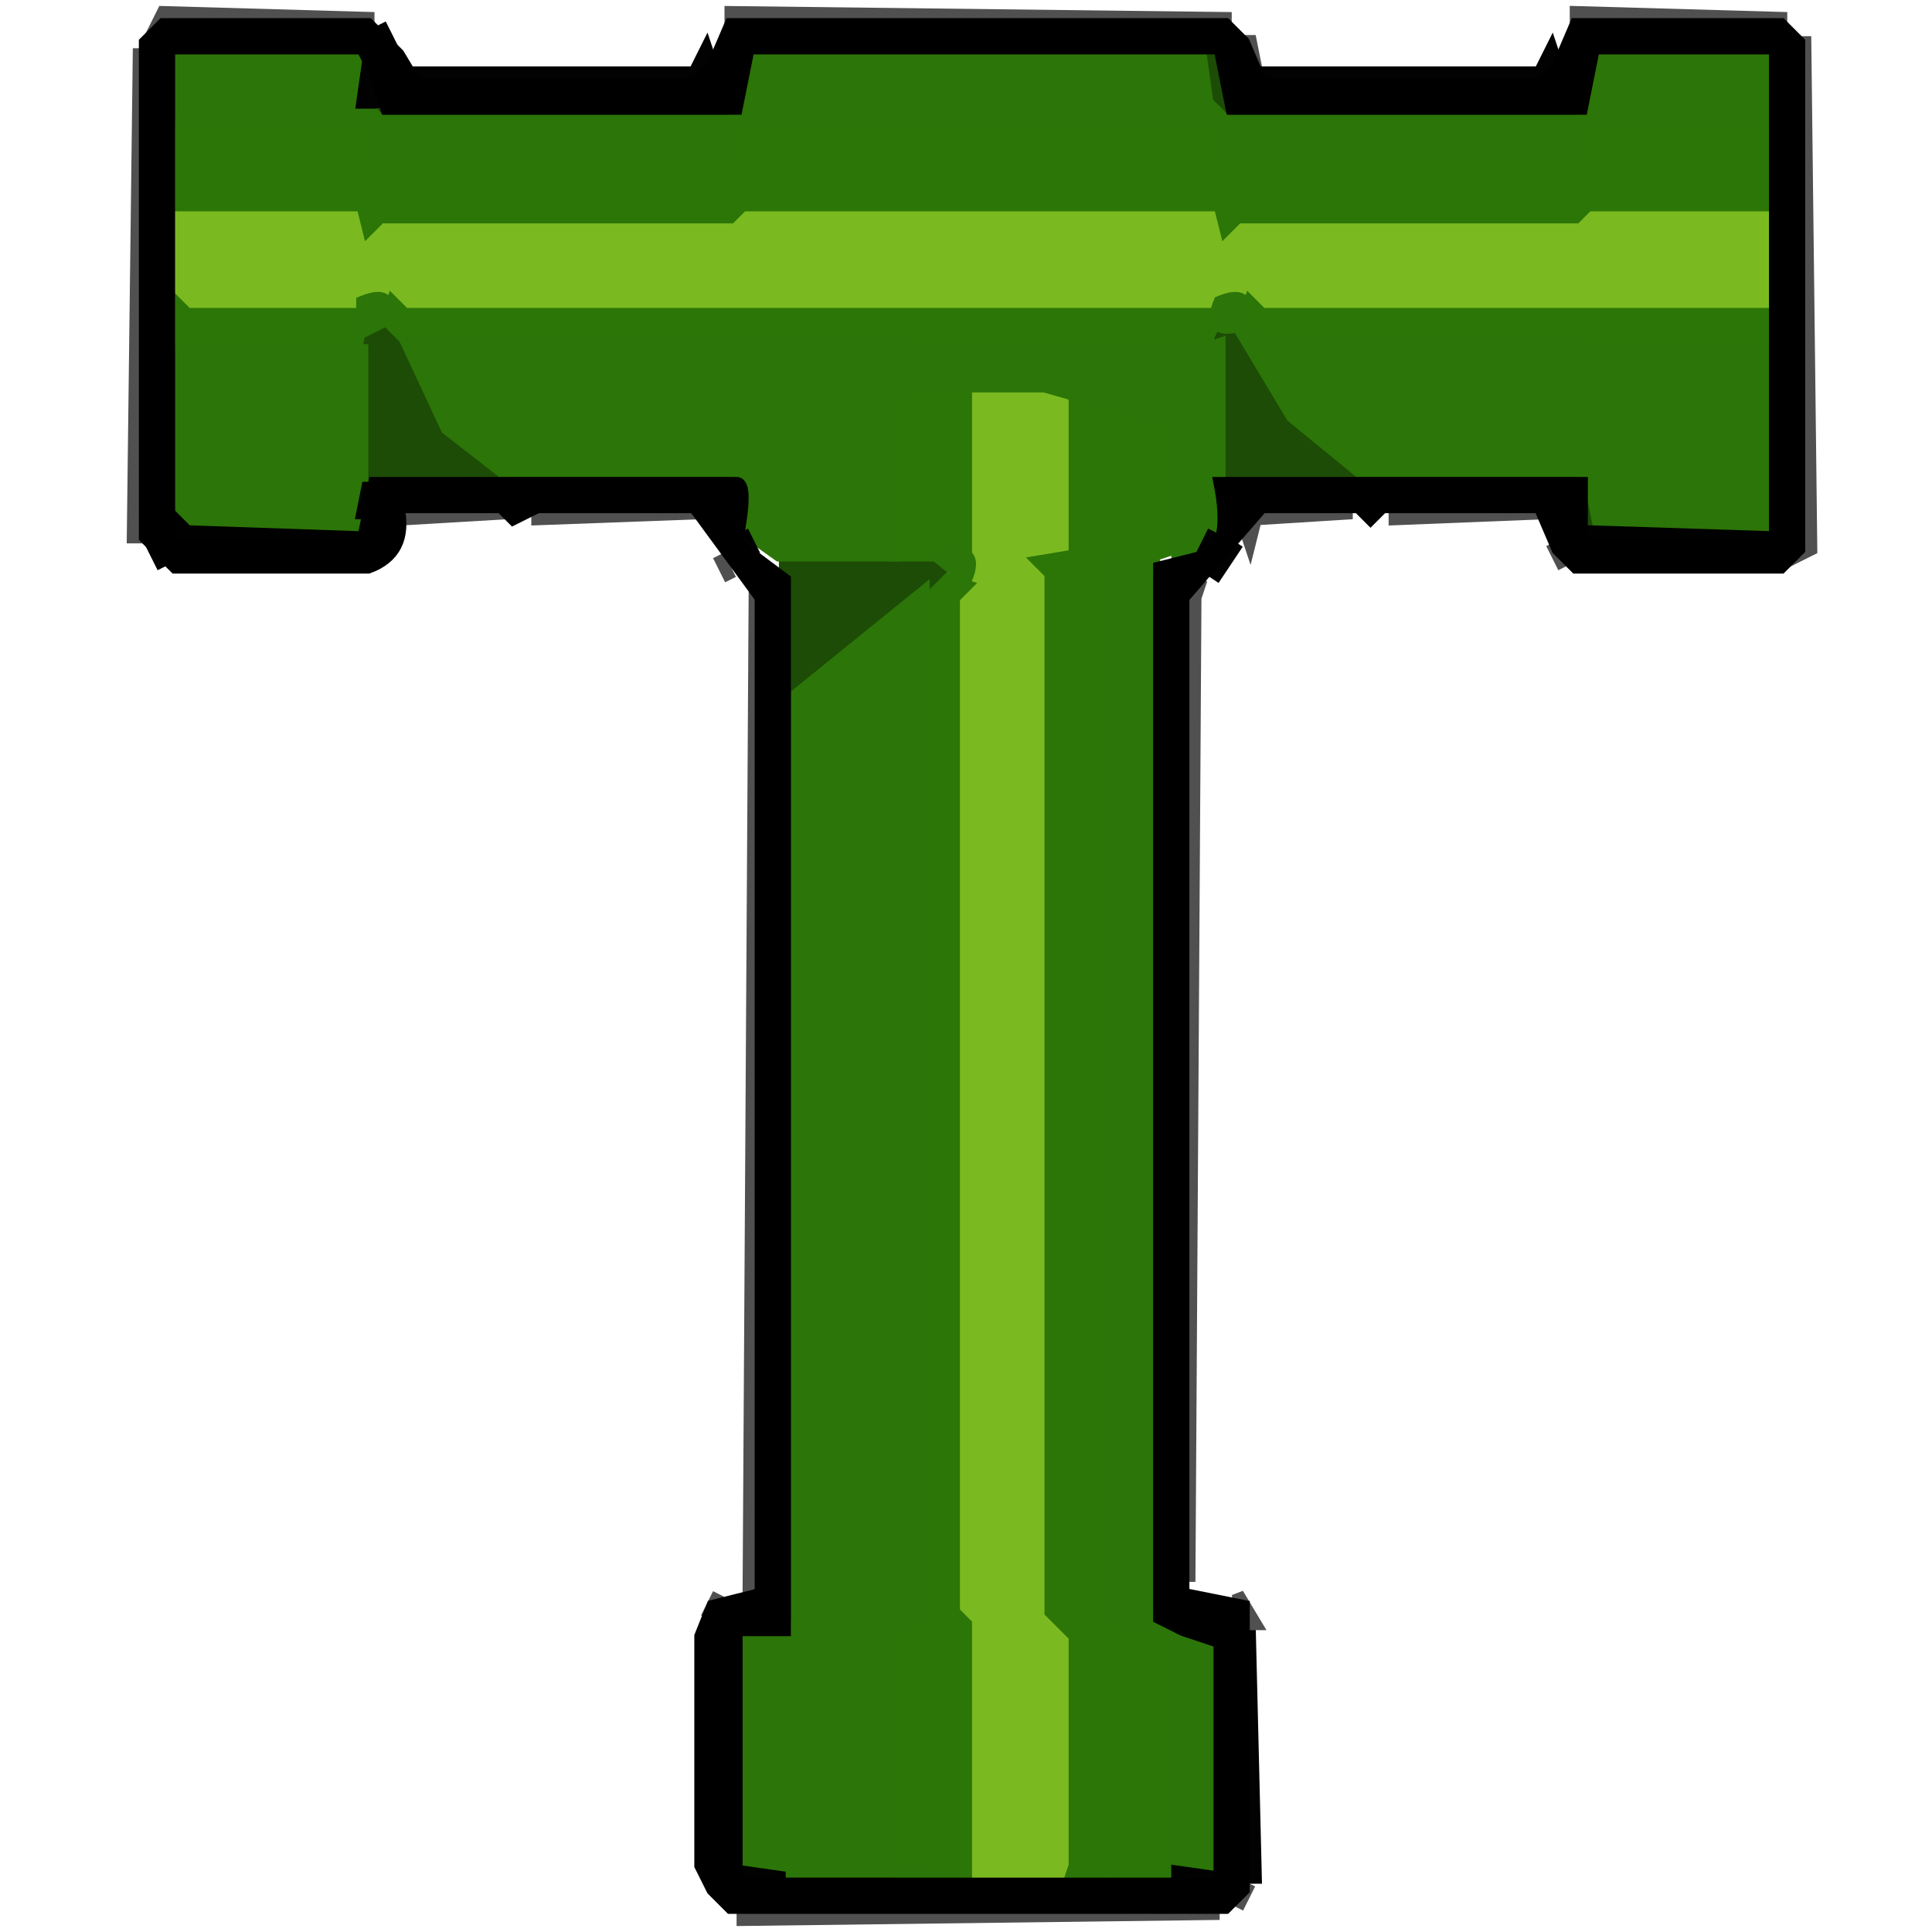
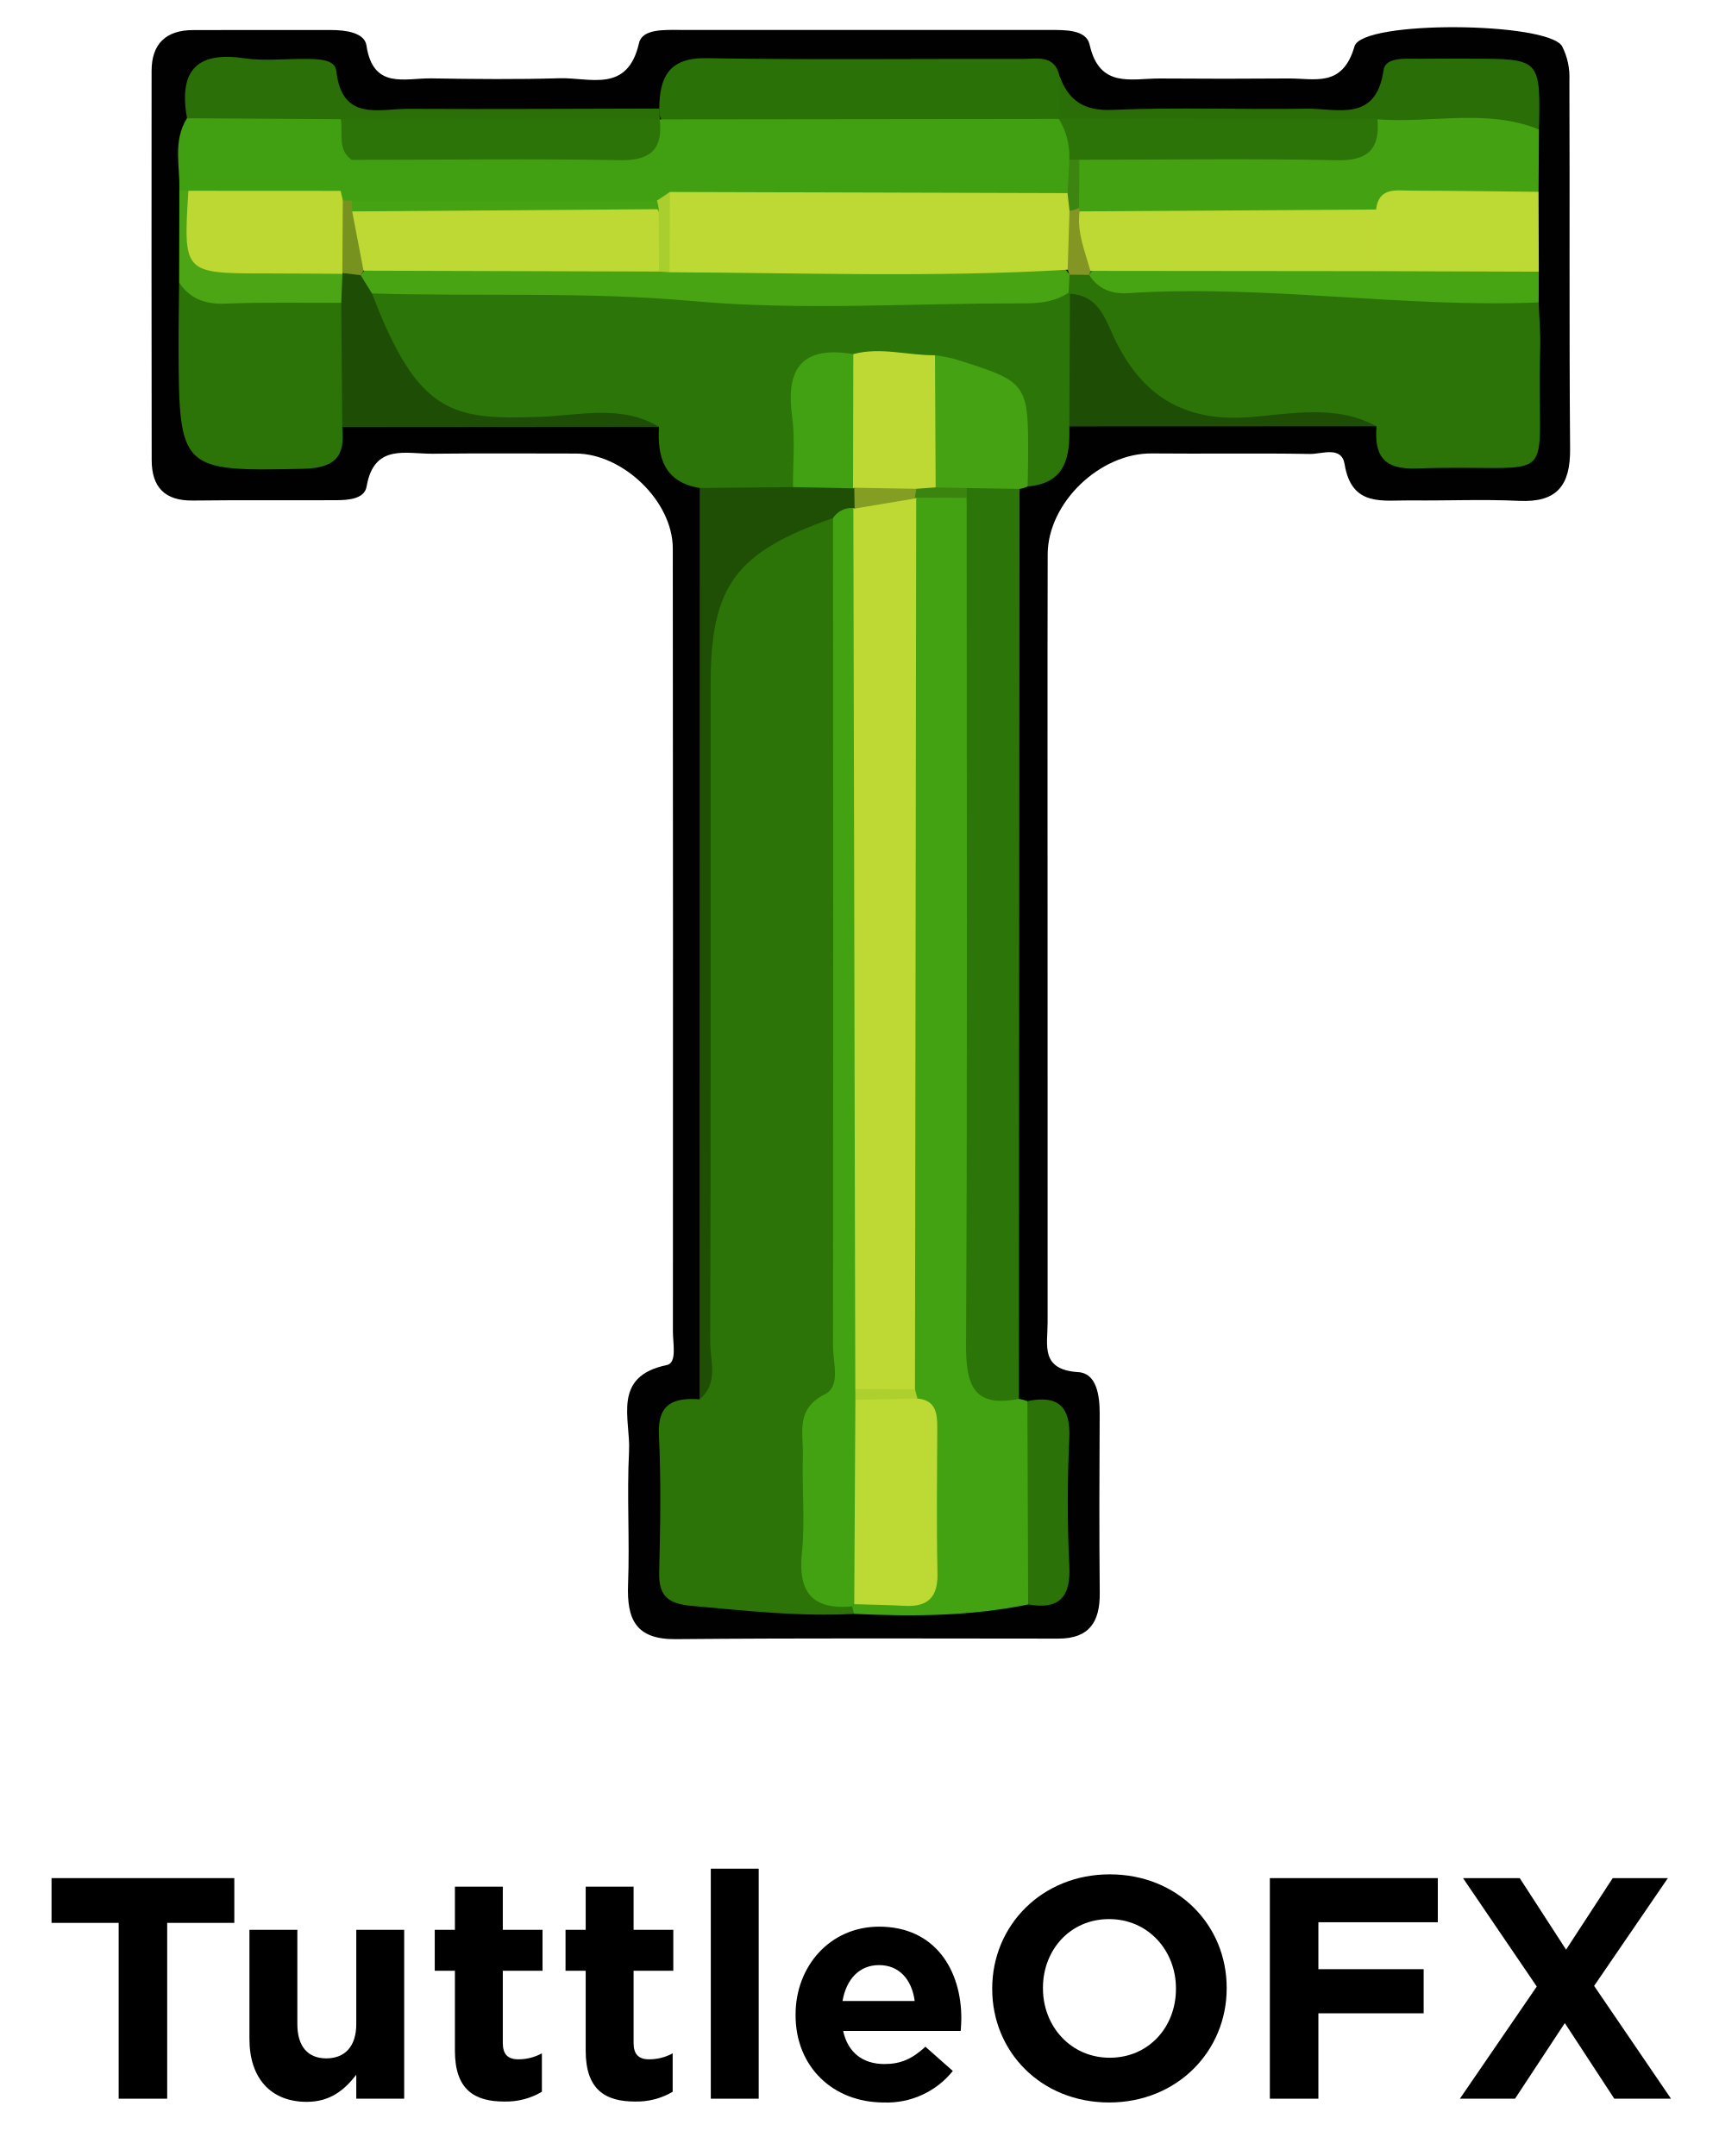
- <svg xmlns="http://www.w3.org/2000/svg" width="160" height="160" version="1.1">
-   <path fill="rgb(28,76,5)" stroke="rgb(28,76,5)" stroke-width="1" opacity="1" d="M 15.5 4 L 30 4.5 L 15 5 L 14.5 11 L 14 5.5 L 15.5 4 Z " />
-   <path fill="rgb(28,76,5)" stroke="rgb(28,76,5)" stroke-width="1" opacity="1" d="M 62.5 4 L 99.5 4 L 101 5.5 L 101.5 9 L 130.5 9 L 130.5 10 L 101.5 10 L 100 8.5 L 99.5 5 L 62 5 Q 63 8.8 60.5 10 L 31 9.5 L 61 9 Q 60 5.2 62.5 4 Z " />
-   <path fill="rgb(28,76,5)" stroke="rgb(28,76,5)" stroke-width="1" opacity="1" d="M 132.5 4 L 145.5 4 L 147 5.5 L 146.5 10 L 146 5 L 132.5 5 L 132 7.5 L 131 7.5 L 132.5 4 Z " />
-   <path fill="rgb(28,76,5)" stroke="rgb(28,76,5)" stroke-width="1" opacity="1" d="M 31.5 27 Q 33.8 26.3 33 28.5 L 39.5 38 L 41.5 39 L 61 39.5 L 30 40 L 30 28.5 L 31.5 27 Z " />
-   <path fill="rgb(28,76,5)" stroke="rgb(28,76,5)" stroke-width="1" opacity="1" d="M 101 27 L 105 29.5 L 105 31.5 L 110.5 38 L 112.5 39 L 131 39.5 L 101 40 L 101 27 Z " />
-   <path fill="rgb(28,76,5)" stroke="rgb(28,76,5)" stroke-width="1" opacity="1" d="M 14.5 28 L 15 42.5 L 14 42.5 L 14.5 28 Z " />
-   <path fill="rgb(28,76,5)" stroke="rgb(28,76,5)" stroke-width="1" opacity="1" d="M 146.5 38 L 147 43.5 L 146 43.5 L 146.5 38 Z " />
-   <path fill="rgb(28,76,5)" stroke="rgb(28,76,5)" stroke-width="1" opacity="1" d="M 131.5 41 L 132 43.5 L 131 43.5 L 131.5 41 Z " />
-   <path fill="rgb(28,76,5)" stroke="rgb(28,76,5)" stroke-width="1" opacity="1" d="M 65 46 L 76.5 46 L 78 47.5 Q 78.8 49.8 76.5 49 L 66 57.5 L 65.5 135 L 65 46 Z " />
-   <path fill="rgb(28,76,5)" stroke="rgb(28,76,5)" stroke-width="1" opacity="1" d="M 95.5 47 L 96 133.5 L 95 133.5 L 95.5 47 Z " />
-   <path fill="rgb(28,76,5)" stroke="rgb(28,76,5)" stroke-width="1" opacity="1" d="M 65.5 155 L 75 155.5 L 65.5 156 L 65.5 155 Z " />
-   <path fill="rgb(28,76,5)" stroke="rgb(28,76,5)" stroke-width="1" opacity="1" d="M 93.5 155 L 97 155.5 L 93.5 156 L 93.5 155 Z " />
-   <path fill="rgb(122,186,32)" stroke="rgb(122,186,32)" stroke-width="1" opacity="1" d="M 14 17 L 29.5 17 L 30 18.5 L 31.5 18 L 101 17 L 101.5 19 L 102.5 18 L 130.5 18 L 131.5 17 L 147 17 L 147 25.5 L 146.5 26 L 104.5 26 L 101.5 25 L 100.5 26 L 33.5 26 L 30.5 25 L 29.5 26 L 15.5 26 L 14 24.5 L 14 17 Z " />
-   <path fill="rgb(122,186,32)" stroke="rgb(122,186,32)" stroke-width="1" opacity="1" d="M 80 32 L 89 33 L 89 45.5 L 86.5 46 L 87 47.5 L 87 133.5 L 89 135.5 L 89 154.5 L 87.5 156 L 80 156 L 80 134.5 L 79 133.5 L 79 49.5 L 80 48.5 L 80 32 Z " />
-   <path fill="rgb(44,118,8)" stroke="rgb(44,118,8)" stroke-width="1" opacity="1" d="M 15 10 L 30.5 10 L 31 11.5 L 30.5 13 L 60.5 13 L 61.5 10 L 101 10 L 101.5 13 L 131 13 L 131.5 10 L 147 10 L 147 17 L 131.5 17 L 130.5 18 L 102.5 18 L 101.5 19 L 101 17 L 61.5 17 L 60.5 18 L 31.5 18 L 30.5 19 L 30 17 L 14.5 17 Q 13.5 17 14 12.5 L 15 10 Z " />
-   <path fill="rgb(44,118,8)" stroke="rgb(44,118,8)" stroke-width="1" opacity="1" d="M 14.5 25 L 15.5 26 L 30 26 L 29.5 29 L 15.5 29 Q 13 28 14.5 25 Z " />
-   <path fill="rgb(44,118,8)" stroke="rgb(44,118,8)" stroke-width="1" opacity="1" d="M 32.5 25 L 33.5 26 L 101 26 L 99.5 29 L 33.5 28 L 32 26.5 L 32.5 25 Z " />
-   <path fill="rgb(44,118,8)" stroke="rgb(44,118,8)" stroke-width="1" opacity="1" d="M 103.5 25 L 104.5 26 L 147 26 L 146.5 29 L 131.5 29 L 130.5 28 L 104.5 28 L 103 26.5 L 103.5 25 Z " />
-   <path fill="rgb(44,118,8)" stroke="rgb(44,118,8)" stroke-width="1" opacity="1" d="M 75.5 32 L 80 32 L 80 46 L 74 46 L 74 33.5 L 75.5 32 Z " />
-   <path fill="rgb(44,118,8)" stroke="rgb(44,118,8)" stroke-width="1" opacity="1" d="M 89 33 L 97 35 L 97 45.5 L 95.5 46 L 93.5 46 L 92 46.5 L 92 134 L 97 135 L 97 154.5 Q 96.9 155.6 91.5 155 L 88.5 156 L 89 154.5 L 89 135.5 L 87 133.5 L 87 47.5 L 86 46.5 L 89 46 L 89 33 Z " />
-   <path fill="rgb(44,118,8)" stroke="rgb(44,118,8)" stroke-width="1" opacity="1" d="M 78.5 48 L 80 48.5 L 79 49.5 L 79 133.5 L 80 134.5 L 80 156 L 74 155 L 74 134.5 L 77 133.5 L 77 49.5 L 78.5 48 Z " />
-   <path fill="rgb(44,117,8)" stroke="rgb(44,117,8)" stroke-width="1" opacity="1" d="M 15 5 L 29.5 5 L 30 8.5 L 31.5 10 L 60.5 10 Q 63 8.8 62 5 L 99.5 5 L 100 8.5 L 101.5 10 L 131 10 L 132 5 L 146 5 L 146 10 L 131.5 10 L 130.5 13 L 101 13 L 100.5 10 L 61 10 L 60.5 13 L 30.5 13 L 31 11.5 L 30.5 10 L 15 10 L 15 5 Z " />
-   <path fill="rgb(44,117,8)" stroke="rgb(44,117,8)" stroke-width="1" opacity="1" d="M 30 25 Q 32.7 23.9 32 26.5 L 30 27.5 L 30 25 Z " />
-   <path fill="rgb(44,117,8)" stroke="rgb(44,117,8)" stroke-width="1" opacity="1" d="M 101 25 Q 103.7 23.9 103 26.5 L 104.5 28 L 130.5 28 L 131.5 29 L 147 29 L 146 44 L 132.5 44 L 132 41.5 L 131 39 L 112.5 39 L 107 34.5 L 102.5 27 Q 99.9 27.7 101 25 Z " />
-   <path fill="rgb(44,117,8)" stroke="rgb(44,117,8)" stroke-width="1" opacity="1" d="M 33.5 28 L 99.5 29 L 101 28.5 L 101 42.5 L 100 45 L 97.5 46 L 97 35 L 86.5 32 L 75.5 32 L 74 33.5 L 74 46 L 64.5 46 L 61 43.5 Q 61.5 39 60.5 39 L 41.5 39 L 37 35.5 L 33.5 28 Z " />
-   <path fill="rgb(44,117,8)" stroke="rgb(44,117,8)" stroke-width="1" opacity="1" d="M 15 29 L 30 29 L 30 44 L 15 44 L 15 29 Z " />
-   <path fill="rgb(44,117,8)" stroke="rgb(44,117,8)" stroke-width="1" opacity="1" d="M 77.5 46 Q 81.3 45 80 48 L 77.5 46 Z " />
-   <path fill="rgb(44,117,8)" stroke="rgb(44,117,8)" stroke-width="1" opacity="1" d="M 92 46 L 94.5 47 L 96 46.5 L 95 47.5 L 95 133.5 L 95.5 135 L 92 134 L 92 46 Z " />
-   <path fill="rgb(44,117,8)" stroke="rgb(44,117,8)" stroke-width="1" opacity="1" d="M 76.5 49 L 77 134 L 74 134.5 L 74 155 L 61 155 L 61 136.5 L 62.5 135 L 66 134.5 L 66 57.5 L 76.5 49 Z " />
-   <path fill="rgb(44,117,8)" stroke="rgb(44,117,8)" stroke-width="1" opacity="1" d="M 97 135 L 101 136.5 L 101 154.5 L 97 155 L 97 135 Z " />
-   <path fill="rgb(44,117,8)" stroke="rgb(44,117,8)" stroke-width="1" opacity="1" d="M 75.5 155 L 78 155.5 L 75.5 156 L 75.5 155 Z " />
-   <path fill="rgb(0,0,0)" stroke="rgb(0,0,0)" stroke-width="1" opacity="0" d="M 0 0 L 160 0 L 160 160 L 0 160 L 0 0 Z M 14 1 L 11 5 L 11 45 L 12 47 L 32 47 L 33 46 L 34 43 L 58 43 L 59 47 L 62 48 L 62 132 L 60 132 L 58 134 L 58 157 L 62 159 L 101 159 L 103 158 L 104 157 L 104 134 Q 103 131 99 132 L 99 50 L 104 43 L 128 43 L 128 46 L 130 47 L 149 47 L 150 46 L 150 4 L 148 1 L 131 1 Q 127 2 128 6 L 105 6 L 104 4 L 102 1 L 61 1 Q 57 2 58 6 L 34 6 L 33 2 L 31 1 L 14 1 Z " />
-   <path fill="rgb(0,0,0)" stroke="rgb(0,0,0)" stroke-width="1" opacity="0.686" d="M 13.5 1 L 31 1.5 L 13.5 2 L 12.5 3 L 13.5 1 Z " />
-   <path fill="rgb(0,0,0)" stroke="rgb(0,0,0)" stroke-width="1" opacity="0.686" d="M 60.5 1 L 102 1.5 L 60.5 2 L 60.5 1 Z " />
-   <path fill="rgb(0,0,0)" stroke="rgb(0,0,0)" stroke-width="1" opacity="0.686" d="M 130.5 1 L 148 1.5 L 130.5 2 L 130.5 1 Z " />
-   <path fill="rgb(0,0,0)" stroke="rgb(0,0,0)" stroke-width="1" opacity="0.686" d="M 103.5 3 L 104 5.5 L 103 5.5 L 103.5 3 Z " />
-   <path fill="rgb(0,0,0)" stroke="rgb(0,0,0)" stroke-width="1" opacity="0.686" d="M 149.5 3 L 150 45.5 L 148 46.5 L 149 45.5 L 149.5 3 Z " />
-   <path fill="rgb(0,0,0)" stroke="rgb(0,0,0)" stroke-width="1" opacity="0.686" d="M 11.5 4 L 12 44.5 L 11 44.5 L 11.5 4 Z " />
-   <path fill="rgb(0,0,0)" stroke="rgb(0,0,0)" stroke-width="1" opacity="0.686" d="M 33.5 42 L 42 42.5 L 33.5 43 L 33.5 42 Z " />
-   <path fill="rgb(0,0,0)" stroke="rgb(0,0,0)" stroke-width="1" opacity="0.686" d="M 44.5 42 L 58 42.5 L 44.5 43 L 44.5 42 Z " />
-   <path fill="rgb(0,0,0)" stroke="rgb(0,0,0)" stroke-width="1" opacity="0.686" d="M 104.5 42 L 112 42.5 L 104 43 L 103.5 45 L 103 43.5 L 104.5 42 Z " />
-   <path fill="rgb(0,0,0)" stroke="rgb(0,0,0)" stroke-width="1" opacity="0.686" d="M 115.5 42 L 128 42.5 L 115.5 43 L 115.5 42 Z " />
-   <path fill="rgb(0,0,0)" stroke="rgb(0,0,0)" stroke-width="1" opacity="0.686" d="M 128.5 45 L 129.5 47 L 128.5 45 Z " />
-   <path fill="rgb(0,0,0)" stroke="rgb(0,0,0)" stroke-width="1" opacity="0.686" d="M 59.5 46 L 60.5 48 L 59.5 46 Z " />
-   <path fill="rgb(0,0,0)" stroke="rgb(0,0,0)" stroke-width="1" opacity="0.686" d="M 99.5 48 L 99 49.5 L 98.5 131 L 98 49.5 L 99.5 48 Z " />
-   <path fill="rgb(0,0,0)" stroke="rgb(0,0,0)" stroke-width="1" opacity="0.686" d="M 62.5 49 L 63 131.5 L 62 131.5 L 62.5 49 Z " />
-   <path fill="rgb(0,0,0)" stroke="rgb(0,0,0)" stroke-width="1" opacity="0.686" d="M 59.5 132 L 58.5 134 L 59.5 132 Z " />
-   <path fill="rgb(0,0,0)" stroke="rgb(0,0,0)" stroke-width="1" opacity="0.686" d="M 102.5 132 L 104 134.5 L 103 134.5 L 102.5 132 Z " />
-   <path fill="rgb(0,0,0)" stroke="rgb(0,0,0)" stroke-width="1" opacity="0.686" d="M 103.5 156 L 102.5 158 L 103.5 156 Z " />
-   <path fill="rgb(0,0,0)" stroke="rgb(0,0,0)" stroke-width="1" opacity="0.686" d="M 61.5 158 L 101 158.5 L 61.5 159 L 61.5 158 Z " />
-   <path fill="rgb(0,1,0)" stroke="rgb(0,1,0)" stroke-width="1" opacity="0.996" d="M 31.5 2 L 32.5 4 L 31.5 2 Z " />
-   <path fill="rgb(0,1,0)" stroke="rgb(0,1,0)" stroke-width="1" opacity="0.996" d="M 58.5 4 L 59 5.5 L 57.5 7 L 34.5 7 L 34.5 6 L 57.5 6 L 58.5 4 Z " />
-   <path fill="rgb(0,1,0)" stroke="rgb(0,1,0)" stroke-width="1" opacity="0.996" d="M 128.5 4 L 129 5.5 L 127.5 7 L 104.5 7 L 104.5 6 L 127.5 6 L 128.5 4 Z " />
-   <path fill="rgb(0,1,0)" stroke="rgb(0,1,0)" stroke-width="1" opacity="0.996" d="M 30.5 5 L 31 8.5 L 30 8.5 L 30.5 5 Z " />
-   <path fill="rgb(0,1,0)" stroke="rgb(0,1,0)" stroke-width="1" opacity="0.996" d="M 30.5 40 L 31 42.5 L 30 42.5 L 30.5 40 Z " />
-   <path fill="rgb(0,1,0)" stroke="rgb(0,1,0)" stroke-width="1" opacity="0.996" d="M 14.5 43 L 15.5 44 L 30 44.5 L 14 45 L 14.5 43 Z " />
-   <path fill="rgb(0,1,0)" stroke="rgb(0,1,0)" stroke-width="1" opacity="0.996" d="M 61.5 44 L 62.5 46 L 61.5 44 Z " />
-   <path fill="rgb(0,1,0)" stroke="rgb(0,1,0)" stroke-width="1" opacity="0.996" d="M 100.5 44 L 99.5 46 L 100.5 44 Z " />
-   <path fill="rgb(0,1,0)" stroke="rgb(0,1,0)" stroke-width="1" opacity="0.996" d="M 131.5 44 L 147 44.5 L 131.5 45 L 131.5 44 Z " />
-   <path fill="rgb(0,1,0)" stroke="rgb(0,1,0)" stroke-width="1" opacity="0.996" d="M 12.5 45 L 13.5 47 L 12.5 45 Z " />
-   <path fill="rgb(0,1,0)" stroke="rgb(0,1,0)" stroke-width="1" opacity="0.996" d="M 102.5 45 L 100.5 48 L 102.5 45 Z " />
-   <path fill="rgb(0,1,0)" stroke="rgb(0,1,0)" stroke-width="1" opacity="0.996" d="M 103.5 135 L 104 155.5 L 103 155.5 L 103.5 135 Z " />
-   <path fill="rgb(0,1,0)" stroke="rgb(0,1,0)" stroke-width="1" opacity="0.996" d="M 61.5 155 L 65 155.5 L 61.5 156 L 61.5 155 Z " />
-   <path fill="rgb(0,1,0)" stroke="rgb(0,1,0)" stroke-width="1" opacity="0.996" d="M 97.5 155 L 101 155.5 L 97.5 156 L 97.5 155 Z " />
-   <path fill="rgb(0,0,0)" stroke="rgb(0,0,0)" stroke-width="1" opacity="1" d="M 13.5 2 L 30.5 2 L 33 4.5 L 34.5 7 L 57.5 7 L 59 5.5 L 60.5 2 L 101.5 2 L 103 3.5 L 104.5 7 L 127.5 7 L 129 5.5 L 130.5 2 L 147.5 2 L 149 3.5 L 149 45.5 L 147.5 47 L 130.5 47 L 129 45.5 L 127.5 42 L 114.5 42 L 113.5 43 L 112.5 42 L 104.5 42 L 98 49.5 L 98 132 L 103 133 L 103 156.5 L 101.5 158 L 60.5 158 L 59 156.5 L 58 154.5 L 58 135.5 L 59 133 L 63 132 L 63 49.5 L 57.5 42 L 44.5 42 L 42.5 43 L 41.5 42 L 33 42 Q 33.8 45.8 30.5 47 L 14.5 47 L 12 44.5 L 12 3.5 L 13.5 2 Z M 14 4 L 14 45 L 30 45 L 31 40 L 61 40 Q 62 40 61 45 L 65 48 L 65 135 L 61 135 L 61 156 L 101 156 L 101 136 L 98 135 L 96 134 L 96 47 L 100 46 Q 102 45 101 40 L 131 40 L 131 45 L 147 45 L 147 4 L 132 4 L 131 9 L 102 9 L 101 4 L 62 4 L 61 9 L 32 9 L 31 6 L 30 4 L 14 4 Z " />
+ <svg xmlns="http://www.w3.org/2000/svg" id="Layer_1" data-name="Layer 1" viewBox="0 0 342.697 430.046">
+   <defs>
+     <style>.cls-1{fill:#010101;}.cls-2{fill:#2c7408;}.cls-3{fill:#2c7508;}.cls-4{fill:#43a212;}.cls-5{fill:#43a112;}.cls-6{fill:#2a7108;}.cls-7{fill:#1e4f05;}.cls-8{fill:#296e07;}.cls-9{fill:#bdd933;}.cls-10{fill:#2a6f08;}.cls-11{fill:#419f12;}.cls-12{fill:#1e4e05;}.cls-13{fill:#44a213;}.cls-14{fill:#47a413;}.cls-15{fill:#2b7208;}.cls-16{fill:#4ca515;}.cls-17{fill:#48a413;}.cls-18{fill:#bed933;}.cls-19{fill:#41a112;}.cls-20{fill:#add02f;}.cls-21{fill:#3c8410;}.cls-22{fill:#839523;}.cls-23{fill:#3d8511;}.cls-24{fill:#41a012;}.cls-25{fill:#849e23;}.cls-26{fill:#bdd832;}.cls-27{fill:#77921f;}.cls-28{fill:#a8cf2d;}.cls-29{fill:#45a313;}</style>
+   </defs>
+   <path class="cls-1" d="M208.926,187.182q0,38.306.007,76.612c.003,4.491-1.52,9.422,6.138,9.904,3.637.229,4.263,4.674,4.245,8.298-.058,11.917-.105,23.836.015,35.752.058,5.745-2.075,9.1-8.246,9.097-25.441-.013-50.883-.124-76.321.109-7.987.073-9.773-3.975-9.505-10.924.341-8.84-.255-17.72.195-26.55.328-6.435-3.484-14.927,7.529-17.197,2.075-.428,1.22-4.296,1.221-6.618q.044-78.144-.025-156.289c-.018-9.442-10.005-18.905-19.346-18.909-9.501-.005-19.002-.072-28.502.036-5.352.061-11.738-2.09-13.216,6.542-.43,2.51-3.666,2.714-6.088,2.727-9.533.048-19.068-.05-28.6.068-5.589.069-8.168-2.703-8.176-8.059q-.055-38.816-.019-77.632c.005-5.41,2.867-8.134,8.252-8.15,9.193-.027,18.387-.014,27.58-.01,2.834.001,6.639.504,7.019,3.071,1.313,8.871,7.708,6.487,12.96,6.574,8.51.14,17.03.226,25.535-.026,6.066-.18,13.576,3.045,15.863-7.01.658-2.892,5.136-2.63,8.238-2.628q36.774.015,73.548.005c3.112-0,7.405-.123,8.086,2.933,1.972,8.857,8.42,6.704,14.092,6.747q12.768.098,25.537-.003c5.308-.047,10.798,1.883,13.201-6.418,1.522-5.26,38.4-4.885,41.389-.03a13.612,13.612,0,0,1,1.466,6.804c.099,24.515-.06,49.033.138,73.547.059,7.297-2.633,10.718-10.211,10.349-7.133-.348-14.298-.006-21.448-.093-5.617-.069-11.898,1.408-13.304-7.188-.614-3.755-4.525-2.032-6.93-2.074-10.516-.186-21.038-0-31.556-.102-10.29-.099-20.717,9.825-20.74,20.127C208.887,136.108,208.926,161.645,208.926,187.182Z" />
+   <path class="cls-2" d="M170.334,321.905c-10.84.598-21.572-.623-32.345-1.585-4.693-.419-6.637-1.887-6.522-6.682.219-9.138.383-18.301-.053-27.424-.304-6.378,3.044-7.435,8.102-7.111,2.297-3.429,1.12-7.28,1.127-10.909.093-46.925.015-93.85.089-140.775.023-14.607,12.098-25.744,25.967-24.272,2.832,3.481,2.351,7.677,2.356,11.699q.096,75.838.044,151.676c.001,5.494-1.847,10.461-3.225,15.688-3.21,12.175-6.928,24.994,3.124,36.266A4.108,4.108,0,0,1,170.334,321.905Z" />
+   <path class="cls-3" d="M139.553,97.338c-7.072-1.161-8.486-6.092-8.129-12.202-11.586-2.561-23.324-.618-34.98-1.155-11.392-.525-22.556-11.1-23.355-22.433a4.644,4.644,0,0,1,1.99-4.359c16.451-3.359,33.222-2.541,49.584-1.148,24.082,2.05,48.09.677,72.115,1.382,4.745.139,9.498.005,14.248-.051a4.389,4.389,0,0,1,3.275,1.776c2.676,8.753,3.689,17.446-1.04,25.906.17,6.034-.692,11.352-8.314,11.978A9.707,9.707,0,0,1,202.596,91.562c-2.151-14.347-2.16-14.345-16.547-17.936-5.727.191-11.369-1.233-17.097-.762-6.506.619-8.04,4.77-8.145,10.56-.094,5.209,1.323,10.949-3.485,15.166C151.202,100.861,145.218,101.326,139.553,97.338Z" />
+   <path class="cls-4" d="M170.334,321.905q-.18-.742-.374-1.48c.331-.433.662-.865.989-1.304,12.829-4.111,12.879-4.111,12.83-17.89-.027-7.694.957-15.549-3.04-22.753a20.038,20.038,0,0,1-.944-3.593c-1.074-55.229-.361-110.445-.388-165.659-.002-3.392.37-6.789,2.491-9.691,3.612-3.154,7.406-3.131,11.337-.652,3.657,5.116,2.755,11.053,2.766,16.741q.13,72.798.006,145.596c-.01,7.03.362,13.658,7.201,17.801a11.514,11.514,0,0,1,1.698.448c5.355,13.503,5.143,27.025.143,40.565C193.571,322.387,181.97,322.47,170.334,321.905Z" />
+   <path class="cls-2" d="M306.867,60.323c.11,3.033.394,6.072.302,9.1-.887,29.075,5.16,23.009-24.778,24.023-6.611.224-8.312-2.741-7.863-8.413-9.24-2.365-18.707-1.438-27.939-.846-12.825.822-21.269-4.136-26.778-15.367a42.678,42.678,0,0,0-6.427-10.221l-.257-.232c-1.175-1.799-.795-3.319.831-4.621a6.828,6.828,0,0,1,5.307.058c4.123,2.13,8.61,1.95,12.995,1.737,21.757-1.061,43.387,1.755,65.099,1.977C300.768,57.551,304.201,57.686,306.867,60.323Z" />
+   <path class="cls-3" d="M203.208,279.022c-8.995,1.794-10.577-2.655-10.537-10.712.28-56.334.127-112.671.113-169.007a2.141,2.141,0,0,1,.72-3.047c3.542-1.63,6.913-1.928,9.832,1.267Z" />
+   <path class="cls-5" d="M306.926,25.817q-.04,6.222-.081,12.444c-4.262,3.641-9.454,2.609-14.345,2.674-6.35.084-12.669-.005-18.55,2.938a268.584,268.584,0,0,1-56.45.225A7.672,7.672,0,0,1,214.359,41.886c-1.894-3.782-1.987-7.413.926-10.781,14.109-4.68,28.661-1.376,42.99-2.26,6.056-.373,12.241.137,16.169-5.885C285.59,20.325,296.819,16.716,306.926,25.817Z" />
+   <path class="cls-2" d="M68.257,85.185c.612,5.799-1.327,8.186-7.808,8.325-24.309.522-24.765.35-24.836-24.056-.013-4.364.071-8.728.111-13.092,7.321,1.469,14.745.994,22.135,1.211,4.02.118,8.217-.15,11.339,3.249C72.021,69.065,72.836,77.231,68.257,85.185Z" />
+   <path class="cls-6" d="M131.479,21.654c.08-6.203,1.835-10.174,9.407-10.048,21.024.35,42.057.096,63.087.149,2.892.007,6.402-.901,7.338,3.445a12.088,12.088,0,0,1,.331,8.729,8.296,8.296,0,0,1-3.159,1.922c-25.186,1.038-50.381,2.793-75.513-.925A3.243,3.243,0,0,1,131.479,21.654Z" />
+   <path class="cls-7" d="M139.553,97.338l18.6-.177c2.964-2.599,6.41-2.44,9.954-1.758a7.432,7.432,0,0,1,2.596,1.422,5.531,5.531,0,0,1,.822,2.795,5.065,5.065,0,0,1-1.268,2.592,5.723,5.723,0,0,1-4.124,1.124c-19.392,6.761-24.401,13.538-24.401,33.015-0,43.774.048,87.548-.084,131.321-.012,3.83,1.748,8.23-2.131,11.432Q139.534,188.221,139.553,97.338Z" />
+   <path class="cls-8" d="M211.215,23.647q.047-4.22.096-8.443c1.849,4.879,4.847,6.966,10.572,6.713,12.857-.568,25.758-.039,38.637-.238,6.168-.095,13.89,2.842,15.414-7.691.394-2.725,4.535-2.234,7.219-2.27,3.389-.046,6.78-.019,10.17-.015,13.914.015,13.914.016,13.606,14.114-10.508-4.247-21.473-1.171-32.193-2.018a13.507,13.507,0,0,1-8.47,2.978c-15.575.359-31.153.381-46.727-.021C216.476,26.677,213.442,26.14,211.215,23.647Z" />
+   <path class="cls-9" d="M274.431,41.787c.559-4.525,4.052-3.766,6.982-3.761,8.477.017,16.955.148,25.432.235q.025,7.965.05,15.93c-10.744,5.38-21.65,4.077-32.614.798C271.032,50.553,271.402,46.154,274.431,41.787Z" />
+   <path class="cls-10" d="M131.479,21.654l.114,2.155c-.494.427-.989.854-1.479,1.289-11.338,3.521-22.98,1.292-34.477,1.698-9.176.324-18.382.323-27.572-.097-10.287-.749-21.036,3.04-30.773-3.114-1.619-9.147,1.606-13.421,11.396-11.967,3.991.593,8.141.087,12.218.13,2.39.025,5.915.009,6.172,2.391,1.101,10.174,8.494,7.536,14.451,7.568C98.179,21.795,114.829,21.685,131.479,21.654Z" />
+   <path class="cls-11" d="M37.292,23.584l30.681.185c2.587,2.5,3.422,5.742,3.901,9.15.141,3.268-.985,5.776-4.219,7.019a90.102,90.102,0,0,1-28.865.105,9.582,9.582,0,0,1-3.015-2.048C35.923,33.154,34.425,28.139,37.292,23.584Z" />
+   <path class="cls-12" d="M68.257,85.185l-.2-24.786a4.583,4.583,0,0,1-1.255-4.852,4.288,4.288,0,0,1,1.637-2.006,4.307,4.307,0,0,1,3.77.402,5.262,5.262,0,0,1,1.978,4.586C83.388,82.603,90.085,83.814,107.844,83.143c7.789-.294,16.071-2.513,23.58,1.993Q99.84,85.161,68.257,85.185Z" />
+   <path class="cls-13" d="M203.337,97.524l-10.503-.175c-2.457,1.218-4.849,1.503-7.086-.494-3.073-8.757-3.843-17.452.726-25.996a32.648,32.648,0,0,1,3.878.737c14.768,4.643,14.766,4.654,14.689,20.45-.008,1.662-.06,3.325-.092,4.986A5.279,5.279,0,0,1,203.337,97.524Z" />
+   <path class="cls-14" d="M274.536,54.085q16.18.053,32.36.106-.014,3.067-.028,6.132c-27.322,1.121-54.511-3.604-81.846-1.851-3.285.211-5.984-.766-7.808-3.648.426-.502.851-1.005,1.273-1.514C237.212,50.294,255.92,48.873,274.536,54.085Z" />
+   <path class="cls-12" d="M213.384,58.598c4.908.248,6.548,3.663,8.309,7.651,5.12,11.6,13.233,17.924,27.03,16.987,8.461-.575,17.507-2.719,25.805,1.796q-30.634.011-61.267.022Q213.323,71.827,213.384,58.598Z" />
+   <path class="cls-15" d="M205.049,320.034q-.071-20.283-.143-40.566c6.142-1.245,8.651,1.07,8.351,7.49-.394,8.433-.415,16.914.008,25.345C213.583,318.631,211.219,321.097,205.049,320.034Z" />
+   <path class="cls-16" d="M68.292,54.621q-.117,2.89-.234,5.778c-7.654.027-15.316-.146-22.959.163-4.022.163-7.129-.835-9.376-4.202q.026-9.182.051-18.366.9.005,1.797.056c2.226,11.45,9.394,15.073,20.433,13.49C61.553,51.034,65.578,51.234,68.292,54.621Z" />
+   <path class="cls-4" d="M166.134,103.336a4.43,4.43,0,0,1,4.055-2.001c3.412,3.102,3.33,7.319,3.33,11.345.007,54.285.432,108.57-.167,162.849-.038,1.316-.064,2.636-.048,3.954.452,9.707.154,19.422.132,29.134-.009,4.026-.11,8.096-3.068,11.357l-.407.448c-7.924.71-10.855-2.76-10.028-10.714.664-6.389-.022-12.906.188-19.357.145-4.443-1.579-9.288,4.432-12.274,3.143-1.562,1.581-6.268,1.584-9.562Q166.207,185.925,166.134,103.336Z" />
+   <path class="cls-17" d="M74.187,58.53q-1.129-1.817-2.258-3.634c.401-.505.802-1.011,1.198-1.522,7.691-3.755,15.92-1.932,23.909-2.091,11.118-.222,22.252-.358,33.374.105,1.272.004,2.545.013,3.818-.009,25.38.276,50.788-1.491,76.147.984a6.098,6.098,0,0,1,2.93,2.43q-.088,1.788-.178,3.574c-2.967,2.025-6.31,2.162-9.761,2.153-21.743-.055-43.624,1.485-65.192-.464C116.782,58.123,95.504,59.187,74.187,58.53Z" />
+   <path class="cls-18" d="M186.473,70.86q.066,13.177.131,26.355c-1.325,1.314-3.236.981-4.774,1.706-4.095,1.378-7.987,1.333-11.46-1.634l-.245.12c-4.405-8.935-4.47-17.86.056-26.777C175.634,69.161,181.041,70.914,186.473,70.86Z" />
+   <path class="cls-19" d="M170.181,70.63q-.027,13.388-.055,26.776-5.988-.121-11.974-.244c-.028-4.757.445-9.581-.19-14.254C156.633,73.131,160.327,68.973,170.181,70.63Z" />
+   <path class="cls-18" d="M170.578,277.064q-.194-87.865-.388-175.729l.256.105c3.16-2.944,7.306-2.235,11.059-2.987q.612.409,1.223.82-.124,88.912-.248,177.823C178.504,280.243,174.536,280.373,170.578,277.064Z" />
+   <path class="cls-9" d="M170.369,319.974q.113-20.383.226-40.767c4.092-1.728,8.227-1.393,12.378-.255,3.604.354,3.967,2.862,3.954,5.761-.044,9.713-.16,19.429.041,29.137.099,4.798-1.963,6.712-6.572,6.457C177.057,320.124,173.711,320.081,170.369,319.974Z" />
+   <path class="cls-20" d="M182.973,278.953q-6.19.127-12.379.255-.008-1.071-.018-2.144,5.953.016,11.903.032Q182.741,278.02,182.973,278.953Z" />
+   <path class="cls-21" d="M182.758,97.499q1.923-.142,3.847-.284,3.114.066,6.228.134-.033.978-.048,1.955-5.03-.016-10.058-.031l-.312.169q-.919-.83-.46-1.417A1.098,1.098,0,0,1,182.758,97.499Z" />
+   <path class="cls-22" d="M217.214,54.825q-1.954-.019-3.907-.035c-.136-.327-.261-.66-.373-.998-2.878-3.565-2.492-7.333-.701-11.191a2.923,2.923,0,0,1,2.97-1.159l.11.727c2.65,3.602,4.59,7.333,2.149,11.858Z" />
+   <path class="cls-18" d="M217.461,54.027c-1.064-3.89-2.725-7.672-2.15-11.859q29.561-.189,59.12-.38.052,6.148.104,12.298Q245.998,54.055,217.461,54.027Z" />
+   <path class="cls-2" d="M211.215,23.647q31.758.075,63.518.151c.465,5.87-1.803,8.296-8.103,8.162-17.116-.364-34.245-.103-51.369-.09a2.022,2.022,0,0,1-2.609.099c-1.759-2.522-2.953-5.148-1.482-8.252Z" />
+   <path class="cls-23" d="M213.256,31.851q1.002-.001,2.004.019-.029,4.791-.059,9.576a4.651,4.651,0,0,1-1.906.598,6.136,6.136,0,0,1-2.172-4.255C211.025,35.522,211.376,33.411,213.256,31.851Z" />
+   <path class="cls-24" d="M213.256,31.851q-.176,3.338-.351,6.677c-4.108,3.257-9.015,2.599-13.707,2.638-21.066.178-42.134-.124-63.194.214-1.915-.085-3.692.696-5.55.964-19.294.963-38.599.676-57.908.226a10.187,10.187,0,0,1-3.532-1.27,2.558,2.558,0,0,1-1.073-3.23c2.531-1.413,2.167-3.87,2.225-6.174,3.478-3.566,8.042-3.006,12.346-3.071,11.45-.173,22.904.022,34.355-.1,5.4-.058,10.894-.051,14.709-4.933l.016.016q39.79-.044,79.577-.091A14.16,14.16,0,0,1,213.256,31.851Z" />
+   <path class="cls-25" d="M182.758,97.499q-.171.971-.343,1.942-5.986.999-11.97,1.998-.037-2.077-.075-4.153Q176.565,97.393,182.758,97.499Z" />
+   <path class="cls-2" d="M131.576,23.792c.649,5.986-1.755,8.273-8.011,8.158-17.794-.327-35.598-.078-53.399-.055-2.993-2.099-1.679-5.359-2.192-8.127Q99.773,23.781,131.576,23.792Z" />
+   <path class="cls-26" d="M67.941,38.07q.214.945.428,1.89c3.275,4.851,3.265,9.682-.088,14.492l.012.169c-5.083-.027-10.165-.076-15.248-.079-16.498-.011-16.498-.005-15.473-16.489Q52.756,38.061,67.941,38.07Z" />
+   <path class="cls-27" d="M68.28,54.452q.043-7.246.087-14.492a15.12,15.12,0,0,0,1.794.085,17.369,17.369,0,0,1,1.819,2.404c1.127,3.802,3.26,7.565.522,11.542q-.265.463-.571.903Q70.105,54.675,68.28,54.452Z" />
+   <path class="cls-18" d="M133.597,38.293q39.655.116,79.309.234.194,1.76.39,3.518-.179,5.875-.361,11.749c-26.459,1.581-52.932.627-79.399.509C129.494,48.95,130.271,43.617,133.597,38.293Z" />
+   <path class="cls-18" d="M72.502,53.991q-1.13-5.909-2.261-11.817c20.171-2.291,40.397-.703,60.597-.856,2.883,4.158,1.938,8.492.591,12.845Z" />
+   <path class="cls-28" d="M131.429,54.162l-.06-12.441q-.953-.402-.784-1.025.183-.677.451-.677,1.28-.865,2.56-1.728-.03,8.007-.061,16.01Q132.482,54.232,131.429,54.162Z" />
+   <path class="cls-29" d="M131.037,40.02a8.468,8.468,0,0,1,.334,1.704q-30.566.223-61.13.449-.039-1.064-.079-2.128Z" />
+   <path d="M23.666,383.545H10.278v-8.925H46.731v8.925H33.344v35.071H23.666Z" />
+   <path d="M49.749,406.737V384.928h9.553v18.793c0,4.525,2.137,6.851,5.782,6.851,3.646,0,5.971-2.325,5.971-6.851v-18.793H80.608v33.688H71.055V413.84c-2.2,2.828-5.028,5.405-9.868,5.405C53.959,419.245,49.749,414.468,49.749,406.737Z" />
+   <path d="M90.726,409.063V393.099H86.704v-8.171h4.022v-8.61h9.553v8.61h7.919v8.171H100.279v14.393c0,2.2.943,3.269,3.08,3.269a9.709,9.709,0,0,0,4.714-1.194v7.668a14.082,14.082,0,0,1-7.542,1.948C94.686,419.182,90.726,416.857,90.726,409.063Z" />
+   <path d="M116.809,409.063V393.099h-4.022v-8.171h4.022v-8.61h9.553v8.61h7.919v8.171h-7.919v14.393c0,2.2.943,3.269,3.08,3.269a9.709,9.709,0,0,0,4.714-1.194v7.668a14.082,14.082,0,0,1-7.542,1.948C120.768,419.182,116.809,416.857,116.809,409.063Z" />
+   <path d="M141.76,372.735H151.313v45.881h-9.553Z" />
+   <path d="M158.666,401.961v-.126c0-9.616,6.851-17.535,16.656-17.535,11.251,0,16.404,8.736,16.404,18.289,0,.755-.062,1.635-.126,2.515H168.156c.943,4.337,3.96,6.599,8.233,6.599,3.206,0,5.531-1.005,8.171-3.456l5.468,4.839a16.845,16.845,0,0,1-13.764,6.285C166.145,419.37,158.666,412.269,158.666,401.961Zm23.758-2.828c-.565-4.274-3.08-7.165-7.103-7.165-3.96,0-6.536,2.828-7.291,7.165Z" />
+   <path d="M197.885,396.744v-.126c0-12.507,9.867-22.752,23.443-22.752s23.317,10.119,23.317,22.627v.125c0,12.508-9.867,22.752-23.443,22.752C207.627,419.37,197.885,409.251,197.885,396.744Zm36.643,0v-.126c0-7.542-5.531-13.827-13.325-13.827-7.793,0-13.198,6.159-13.198,13.702v.125c0,7.542,5.531,13.827,13.324,13.827C229.122,410.445,234.527,404.286,234.527,396.744Z" />
+   <path d="M253.255,374.62h33.5v8.8H262.935v9.364h20.992v8.8H262.935v17.032h-9.68Z" />
+   <path d="M306.489,396.241l-14.707-21.621h11.312l9.239,14.268,9.302-14.268h10.999l-14.707,21.495,15.336,22.501H321.95l-9.867-15.084-9.931,15.084h-10.999Z" />
</svg>
